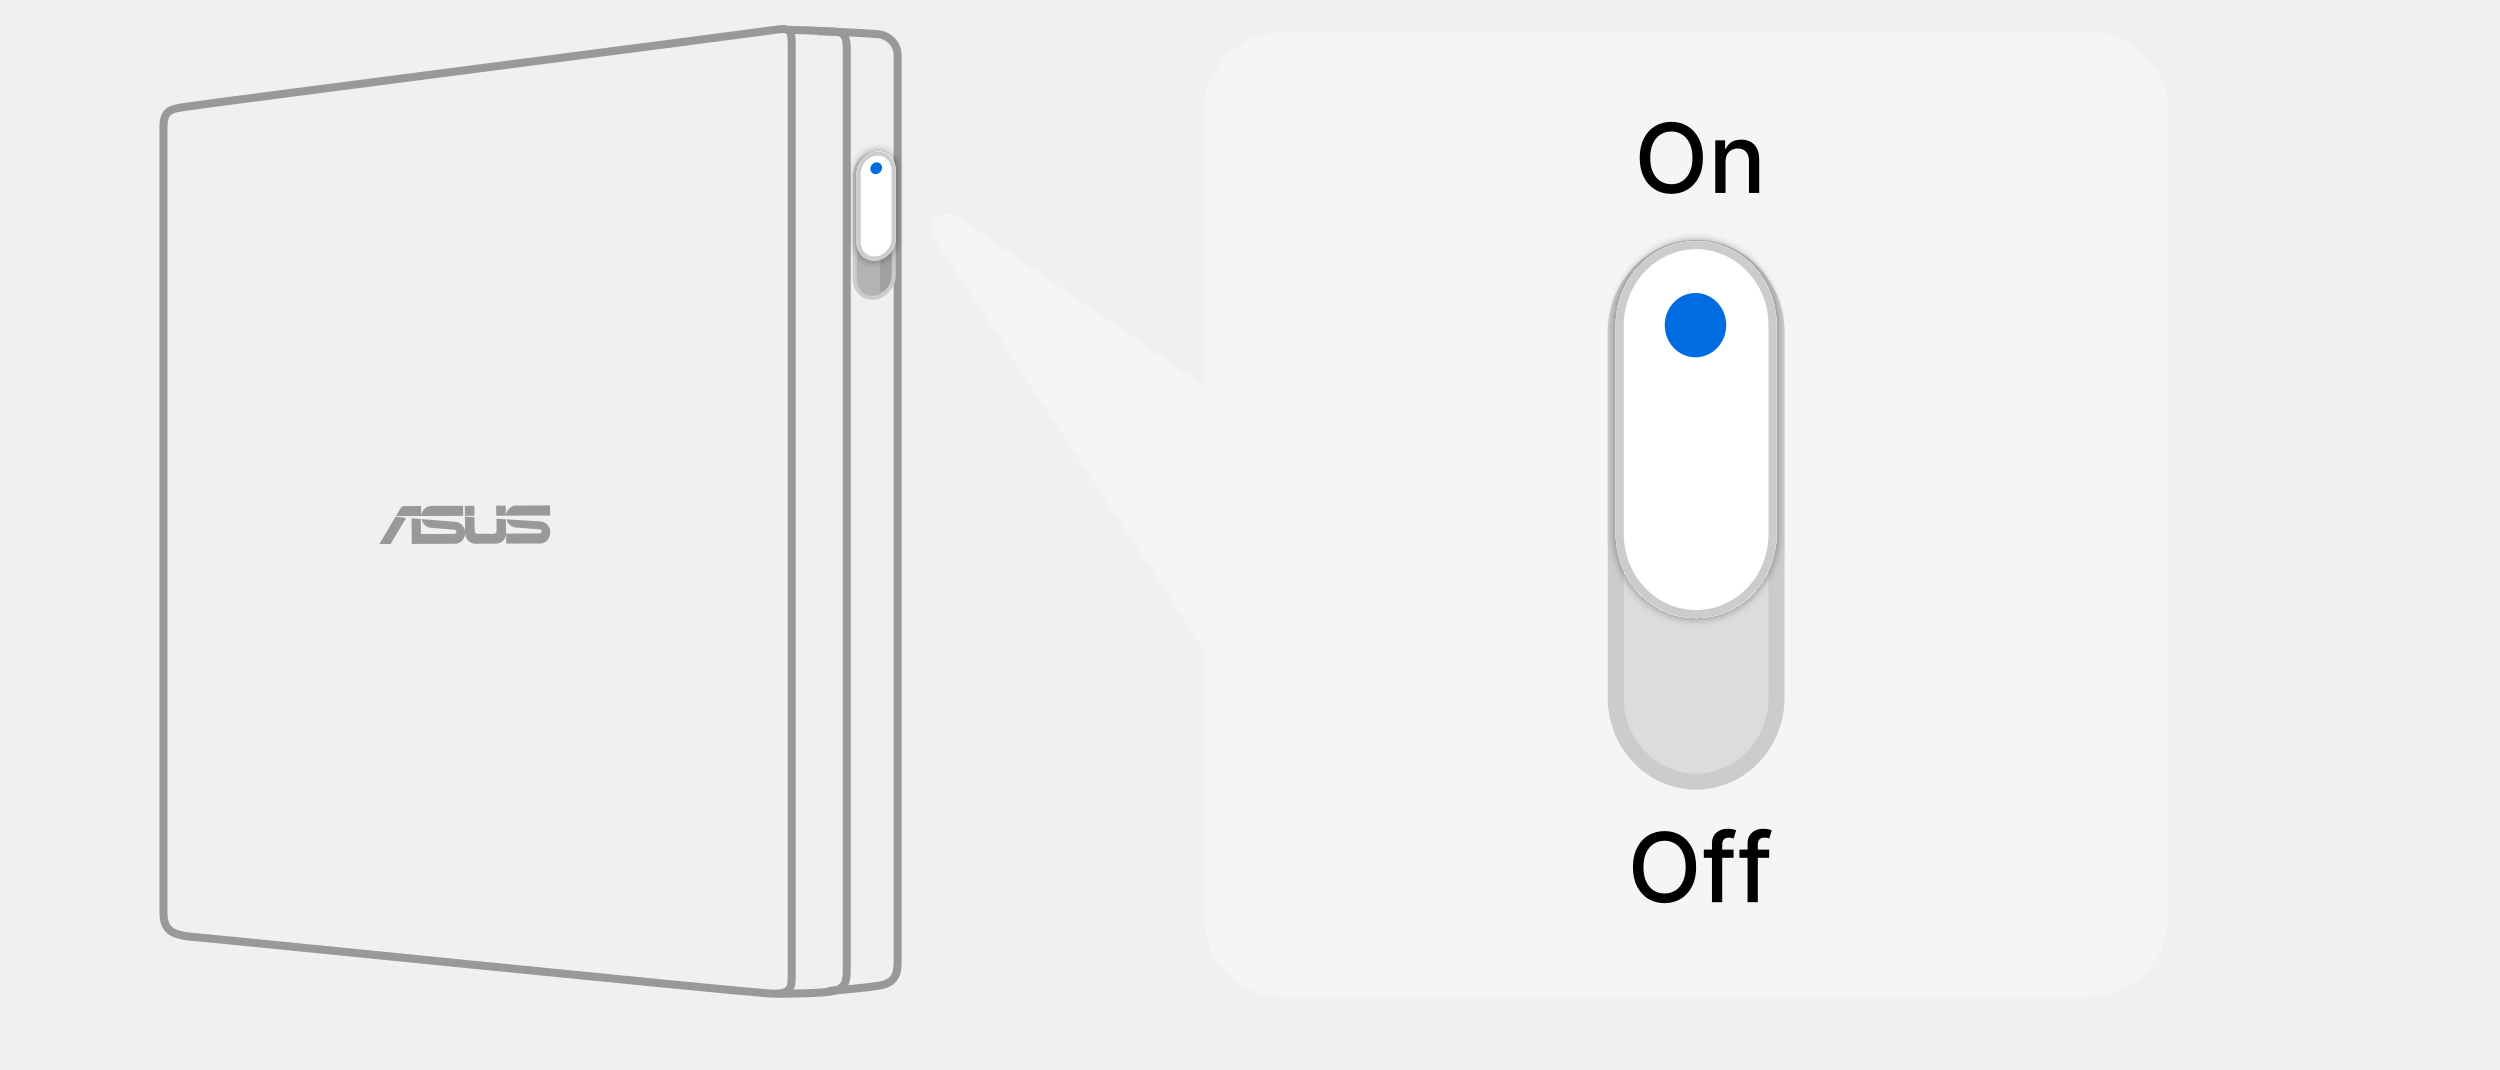
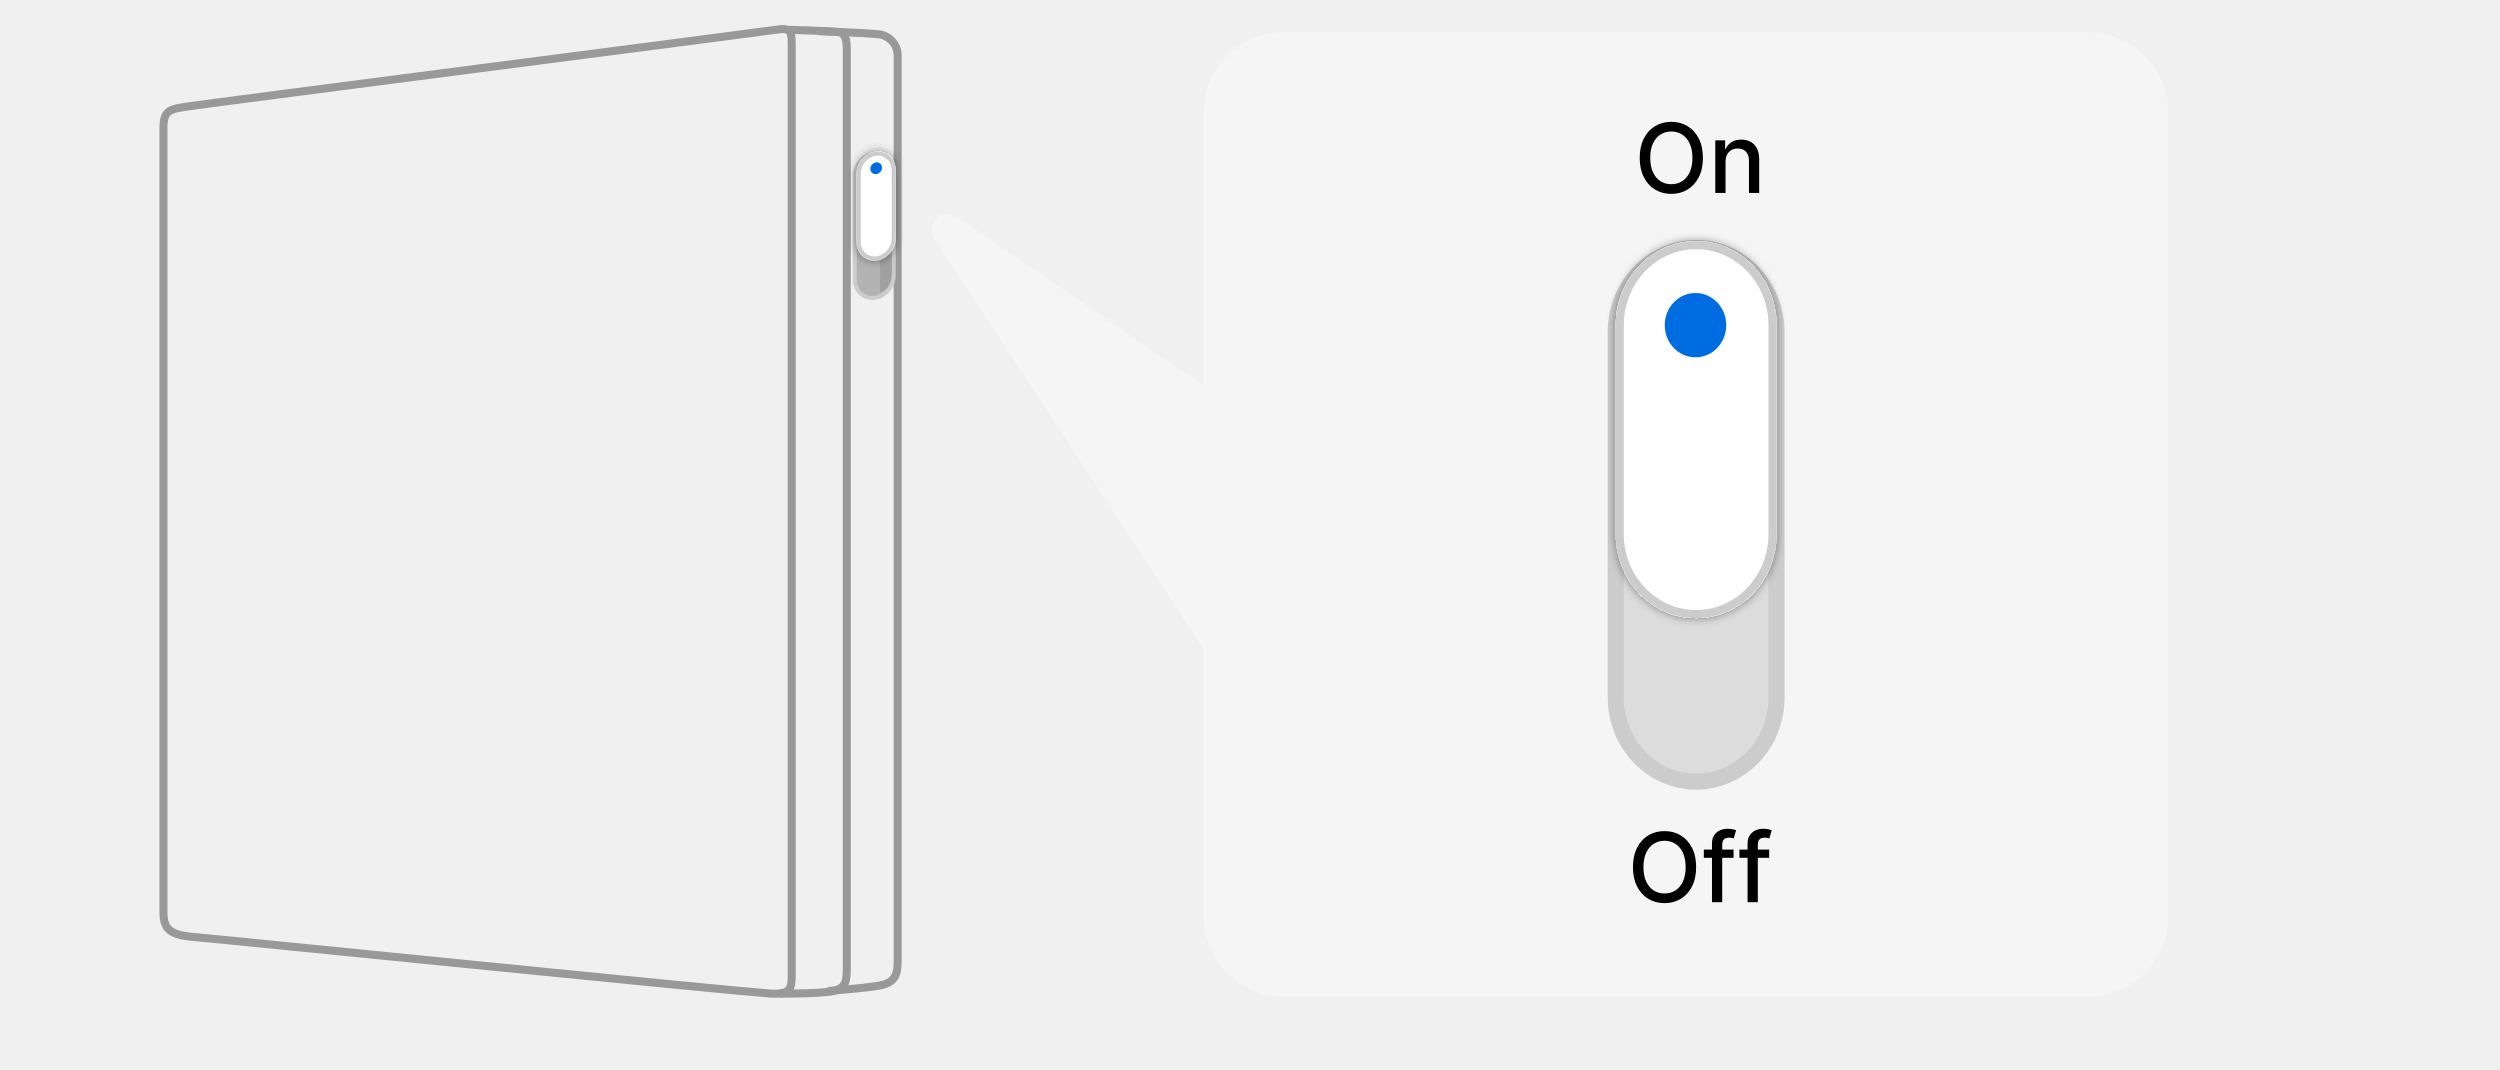
<svg xmlns="http://www.w3.org/2000/svg" width="311" height="133" viewBox="0 0 311 133" fill="none">
  <path d="M96.469 3.709C94.281 4.041 24.85 12.983 23.127 13.278C21.403 13.572 20.333 13.575 20.333 15.833V113.484C20.333 115.98 21.581 116.383 24.85 116.634C27.168 116.812 89.058 123.096 95.696 123.588C98.311 123.782 98.49 122.994 98.49 121.389V5.373C98.49 3.606 98.073 3.465 96.469 3.709Z" stroke="#999999" />
  <path d="M98.073 3.708C98.073 3.708 103 3.85 104 3.95C104.66 4.016 105.337 4.201 105.337 5.967C105.337 9.83 105.337 118.226 105.337 120.722C105.337 122.327 105 122.95 103.667 123.283C102.333 123.617 97 123.617 97 123.617" stroke="#999999" />
  <path d="M101.782 3.884C101.782 3.884 107.166 4.044 109.474 4.284C110.115 4.35 111.667 5.114 111.667 6.897C111.667 10.797 111.667 117.097 111.667 119.617C111.667 121.237 111.333 122.284 109.333 122.617C107.333 122.95 103 123.284 103 123.284" stroke="#999999" />
-   <g clip-path="url(#clip0_683_23103)">
-     <path fill-rule="evenodd" clip-rule="evenodd" d="M68.426 62.873L68.441 64.13L62.933 64.151L62.931 64.05C62.931 64.05 63.033 63.609 63.22 63.399L63.228 63.39C63.402 63.193 63.638 62.927 64.169 62.89L68.426 62.873ZM62.909 62.901L62.924 64.151L61.736 64.156L61.721 62.906L62.909 62.901ZM53.629 62.932L57.607 62.916L57.622 64.172L49.25 64.206C49.25 64.206 49.724 63.362 49.842 63.195C49.954 63.027 50.105 62.954 50.264 62.954L52.377 62.945L52.39 64.092C52.39 64.092 52.492 63.652 52.679 63.442L52.689 63.431C52.863 63.235 53.097 62.969 53.629 62.932ZM59.02 64.167L59.005 62.916L57.815 62.921L57.83 64.172L59.02 64.167ZM49.203 64.282L50.525 64.426L48.595 67.675L47.196 67.68L49.203 64.282ZM62.961 66.38L67.094 66.363C67.19 66.363 67.292 66.303 67.292 66.303C67.334 66.261 67.368 66.186 67.367 66.114C67.365 65.875 67.178 65.865 67.084 65.861C67.084 65.861 64.177 65.616 64.076 65.607C64.076 65.607 63.673 65.543 63.401 65.271L63.374 65.245C63.26 65.134 63.118 64.996 63.007 64.606C63.007 64.606 66.892 64.832 67.323 64.873C68.052 64.944 68.402 65.705 68.436 65.958C68.436 65.958 68.47 66.188 68.435 66.469C68.435 66.469 68.297 67.542 67.23 67.611L62.973 67.628L62.961 66.38ZM57.859 66.001C57.827 65.814 57.483 64.992 56.754 64.924C56.32 64.882 52.457 64.574 52.457 64.574C52.536 64.983 52.713 65.189 52.83 65.306C53.101 65.578 53.528 65.653 53.528 65.653C53.631 65.663 56.506 65.903 56.506 65.903C56.597 65.908 56.771 65.932 56.772 66.171C56.772 66.201 56.75 66.412 56.529 66.413L52.367 66.43L52.345 64.564L51.187 64.479L51.225 67.665L56.789 67.642C57.755 67.433 57.846 66.501 57.846 66.501C57.858 66.421 57.864 66.347 57.866 66.28L57.864 66.057C57.861 66.022 57.859 66.001 57.859 66.001ZM57.864 66.057C57.867 66.106 57.87 66.184 57.866 66.28L57.869 66.486C58.072 67.553 58.983 67.63 58.983 67.63C58.983 67.63 59.076 67.637 59.091 67.638L61.804 67.628C61.804 67.628 62.964 67.524 62.95 66.345L62.929 64.602L61.76 64.533L61.777 65.984C61.777 65.984 61.779 66.401 61.397 66.403L59.389 66.411C59.389 66.411 59.048 66.383 59.044 65.999L59.024 64.347L57.843 64.262L57.864 66.057Z" fill="#999999" />
-   </g>
  <path d="M106.333 21.908L106.333 34.755C106.333 36.161 107.419 37.189 108.757 37.048C110.094 36.907 111.18 35.652 111.18 34.246L111.18 21.398C111.18 19.992 110.094 18.965 108.757 19.105C107.419 19.246 106.333 20.502 106.333 21.908Z" fill="#B3B3B3" stroke="#CCCCCC" stroke-width="0.5" />
  <path d="M111 33.617C111 34.989 110.42 36.232 109.483 36.33L109.483 19.064C110.42 18.965 111 20.244 111 21.616L111 33.617Z" fill="black" fill-opacity="0.1" />
  <g filter="url(#filter0_d_683_23103)">
    <path d="M106.576 21.674L106.576 30.1C106.576 31.506 107.661 32.534 108.999 32.393C110.336 32.253 111.422 30.997 111.422 29.591L111.422 21.165C111.422 19.758 110.336 18.731 108.999 18.871C107.661 19.012 106.576 20.267 106.576 21.674Z" fill="white" />
    <path d="M106.824 30.074L106.824 21.648C106.824 20.369 107.809 19.246 108.999 19.121C110.189 18.996 111.173 19.912 111.173 21.191L111.173 29.617C111.173 30.896 110.189 32.018 108.999 32.143C107.809 32.268 106.824 31.353 106.824 30.074Z" stroke="#CCCCCC" stroke-width="0.5" />
  </g>
  <path d="M109.726 20.854C109.726 21.258 109.401 21.619 108.999 21.661C108.597 21.703 108.272 21.411 108.272 21.006C108.272 20.602 108.597 20.241 108.999 20.199C109.401 20.157 109.726 20.449 109.726 20.854Z" fill="#006CE1" />
  <path fill-rule="evenodd" clip-rule="evenodd" d="M159.722 4C154.199 4 149.722 8.477 149.722 14V47.963L119.022 26.956C117.213 25.719 115.018 27.872 116.221 29.704L149.722 80.743V114C149.722 119.523 154.199 124 159.722 124H259.722C265.245 124 269.722 119.523 269.722 114V14C269.722 8.477 265.245 4 259.722 4H159.722Z" fill="#F5F5F5" />
  <path d="M211.843 19.636C211.843 20.568 211.672 21.369 211.331 22.04C210.99 22.707 210.523 23.222 209.929 23.582C209.338 23.94 208.666 24.119 207.914 24.119C207.158 24.119 206.483 23.94 205.889 23.582C205.298 23.222 204.833 22.706 204.492 22.035C204.151 21.365 203.98 20.565 203.98 19.636C203.98 18.704 204.151 17.905 204.492 17.237C204.833 16.567 205.298 16.053 205.889 15.695C206.483 15.334 207.158 15.153 207.914 15.153C208.666 15.153 209.338 15.334 209.929 15.695C210.523 16.053 210.99 16.567 211.331 17.237C211.672 17.905 211.843 18.704 211.843 19.636ZM210.539 19.636C210.539 18.926 210.423 18.328 210.193 17.842C209.966 17.354 209.654 16.984 209.256 16.734C208.861 16.482 208.414 16.355 207.914 16.355C207.411 16.355 206.962 16.482 206.567 16.734C206.172 16.984 205.86 17.354 205.629 17.842C205.402 18.328 205.289 18.926 205.289 19.636C205.289 20.347 205.402 20.946 205.629 21.435C205.86 21.921 206.172 22.29 206.567 22.543C206.962 22.793 207.411 22.918 207.914 22.918C208.414 22.918 208.861 22.793 209.256 22.543C209.654 22.29 209.966 21.921 210.193 21.435C210.423 20.946 210.539 20.347 210.539 19.636ZM214.656 20.114V24H213.382V17.454H214.605V18.52H214.686C214.836 18.173 215.072 17.895 215.393 17.685C215.717 17.474 216.125 17.369 216.616 17.369C217.062 17.369 217.453 17.463 217.788 17.651C218.123 17.835 218.383 18.111 218.568 18.477C218.753 18.844 218.845 19.297 218.845 19.837V24H217.571V19.99C217.571 19.516 217.447 19.145 217.2 18.878C216.953 18.608 216.613 18.473 216.182 18.473C215.886 18.473 215.623 18.537 215.393 18.665C215.166 18.793 214.986 18.98 214.852 19.227C214.721 19.472 214.656 19.767 214.656 20.114Z" fill="black" />
  <path d="M201 41.313L201 86.776C201 92.549 205.48 97.233 211 97.233C216.52 97.233 221 92.549 221 86.776L221 41.313C221 35.54 216.52 30.855 211 30.855C205.48 30.855 201 35.54 201 41.313Z" fill="#DCDCDC" stroke="#CCCCCC" stroke-width="2" />
  <g filter="url(#filter1_d_683_23103)">
    <path d="M201 40.457L201 66.429C201 72.202 205.48 76.887 211 76.887C216.52 76.887 221 72.202 221 66.429L221 40.457C221 34.685 216.52 30 211 30C205.48 30 201 34.685 201 40.457Z" fill="white" />
    <path d="M201.5 66.429L201.5 40.457C201.5 34.94 205.777 30.5 211 30.5C216.223 30.5 220.5 34.94 220.5 40.457L220.5 66.429C220.5 71.947 216.223 76.387 211 76.387C205.777 76.387 201.5 71.947 201.5 66.429Z" stroke="#CCCCCC" />
  </g>
  <path d="M214.744 40.45C214.744 42.663 213.035 44.45 210.919 44.45C208.802 44.45 207.094 42.663 207.094 40.45C207.094 38.237 208.802 36.45 210.919 36.45C213.035 36.45 214.744 38.237 214.744 40.45Z" fill="#006CE1" />
  <path d="M210.999 107.87C210.999 108.802 210.828 109.603 210.487 110.273C210.146 110.941 209.679 111.455 209.085 111.816C208.494 112.174 207.823 112.353 207.07 112.353C206.314 112.353 205.639 112.174 205.046 111.816C204.455 111.455 203.989 110.939 203.648 110.269C203.307 109.598 203.137 108.799 203.137 107.87C203.137 106.938 203.307 106.138 203.648 105.471C203.989 104.8 204.455 104.286 205.046 103.928C205.639 103.567 206.314 103.387 207.07 103.387C207.823 103.387 208.494 103.567 209.085 103.928C209.679 104.286 210.146 104.8 210.487 105.471C210.828 106.138 210.999 106.938 210.999 107.87ZM209.695 107.87C209.695 107.16 209.58 106.562 209.35 106.076C209.122 105.587 208.81 105.218 208.412 104.968C208.017 104.715 207.57 104.589 207.07 104.589C206.567 104.589 206.118 104.715 205.723 104.968C205.328 105.218 205.016 105.587 204.786 106.076C204.558 106.562 204.445 107.16 204.445 107.87C204.445 108.58 204.558 109.179 204.786 109.668C205.016 110.154 205.328 110.523 205.723 110.776C206.118 111.026 206.567 111.151 207.07 111.151C207.57 111.151 208.017 111.026 208.412 110.776C208.81 110.523 209.122 110.154 209.35 109.668C209.58 109.179 209.695 108.58 209.695 107.87ZM215.653 105.688V106.711H211.954V105.688H215.653ZM212.969 112.233V104.929C212.969 104.52 213.058 104.181 213.237 103.911C213.416 103.638 213.653 103.435 213.949 103.302C214.244 103.165 214.565 103.097 214.912 103.097C215.167 103.097 215.386 103.118 215.568 103.161C215.75 103.201 215.885 103.238 215.973 103.272L215.675 104.303C215.615 104.286 215.538 104.266 215.444 104.243C215.351 104.218 215.237 104.205 215.104 104.205C214.794 104.205 214.572 104.282 214.439 104.435C214.308 104.589 214.243 104.81 214.243 105.1V112.233H212.969ZM220.083 105.688V106.711H216.384V105.688H220.083ZM217.398 112.233V104.929C217.398 104.52 217.488 104.181 217.667 103.911C217.846 103.638 218.083 103.435 218.378 103.302C218.674 103.165 218.995 103.097 219.341 103.097C219.597 103.097 219.816 103.118 219.998 103.161C220.18 103.201 220.314 103.238 220.403 103.272L220.104 104.303C220.045 104.286 219.968 104.266 219.874 104.243C219.78 104.218 219.667 104.205 219.533 104.205C219.224 104.205 219.002 104.282 218.868 104.435C218.738 104.589 218.672 104.81 218.672 105.1V112.233H217.398Z" fill="black" />
  <defs>
    <filter id="filter0_d_683_23103" x="105.576" y="17.858" width="6.846" height="15.548" filterUnits="userSpaceOnUse" color-interpolation-filters="sRGB">
      <feFlood flood-opacity="0" result="BackgroundImageFix" />
      <feColorMatrix in="SourceAlpha" type="matrix" values="0 0 0 0 0 0 0 0 0 0 0 0 0 0 0 0 0 0 127 0" result="hardAlpha" />
      <feOffset />
      <feGaussianBlur stdDeviation="0.5" />
      <feComposite in2="hardAlpha" operator="out" />
      <feColorMatrix type="matrix" values="0 0 0 0 0 0 0 0 0 0 0 0 0 0 0 0 0 0 0.4 0" />
      <feBlend mode="normal" in2="BackgroundImageFix" result="effect1_dropShadow_683_23103" />
      <feBlend mode="normal" in="SourceGraphic" in2="effect1_dropShadow_683_23103" result="shape" />
    </filter>
    <filter id="filter1_d_683_23103" x="200" y="29" width="22" height="48.887" filterUnits="userSpaceOnUse" color-interpolation-filters="sRGB">
      <feFlood flood-opacity="0" result="BackgroundImageFix" />
      <feColorMatrix in="SourceAlpha" type="matrix" values="0 0 0 0 0 0 0 0 0 0 0 0 0 0 0 0 0 0 127 0" result="hardAlpha" />
      <feOffset />
      <feGaussianBlur stdDeviation="0.5" />
      <feComposite in2="hardAlpha" operator="out" />
      <feColorMatrix type="matrix" values="0 0 0 0 0 0 0 0 0 0 0 0 0 0 0 0 0 0 0.4 0" />
      <feBlend mode="normal" in2="BackgroundImageFix" result="effect1_dropShadow_683_23103" />
      <feBlend mode="normal" in="SourceGraphic" in2="effect1_dropShadow_683_23103" result="shape" />
    </filter>
-     <clipPath id="clip0_683_23103">
-       <rect width="21.274" height="21.274" fill="white" transform="matrix(1 0 0.00820296 0.999966 47.0913 54.895)" />
-     </clipPath>
  </defs>
</svg>
